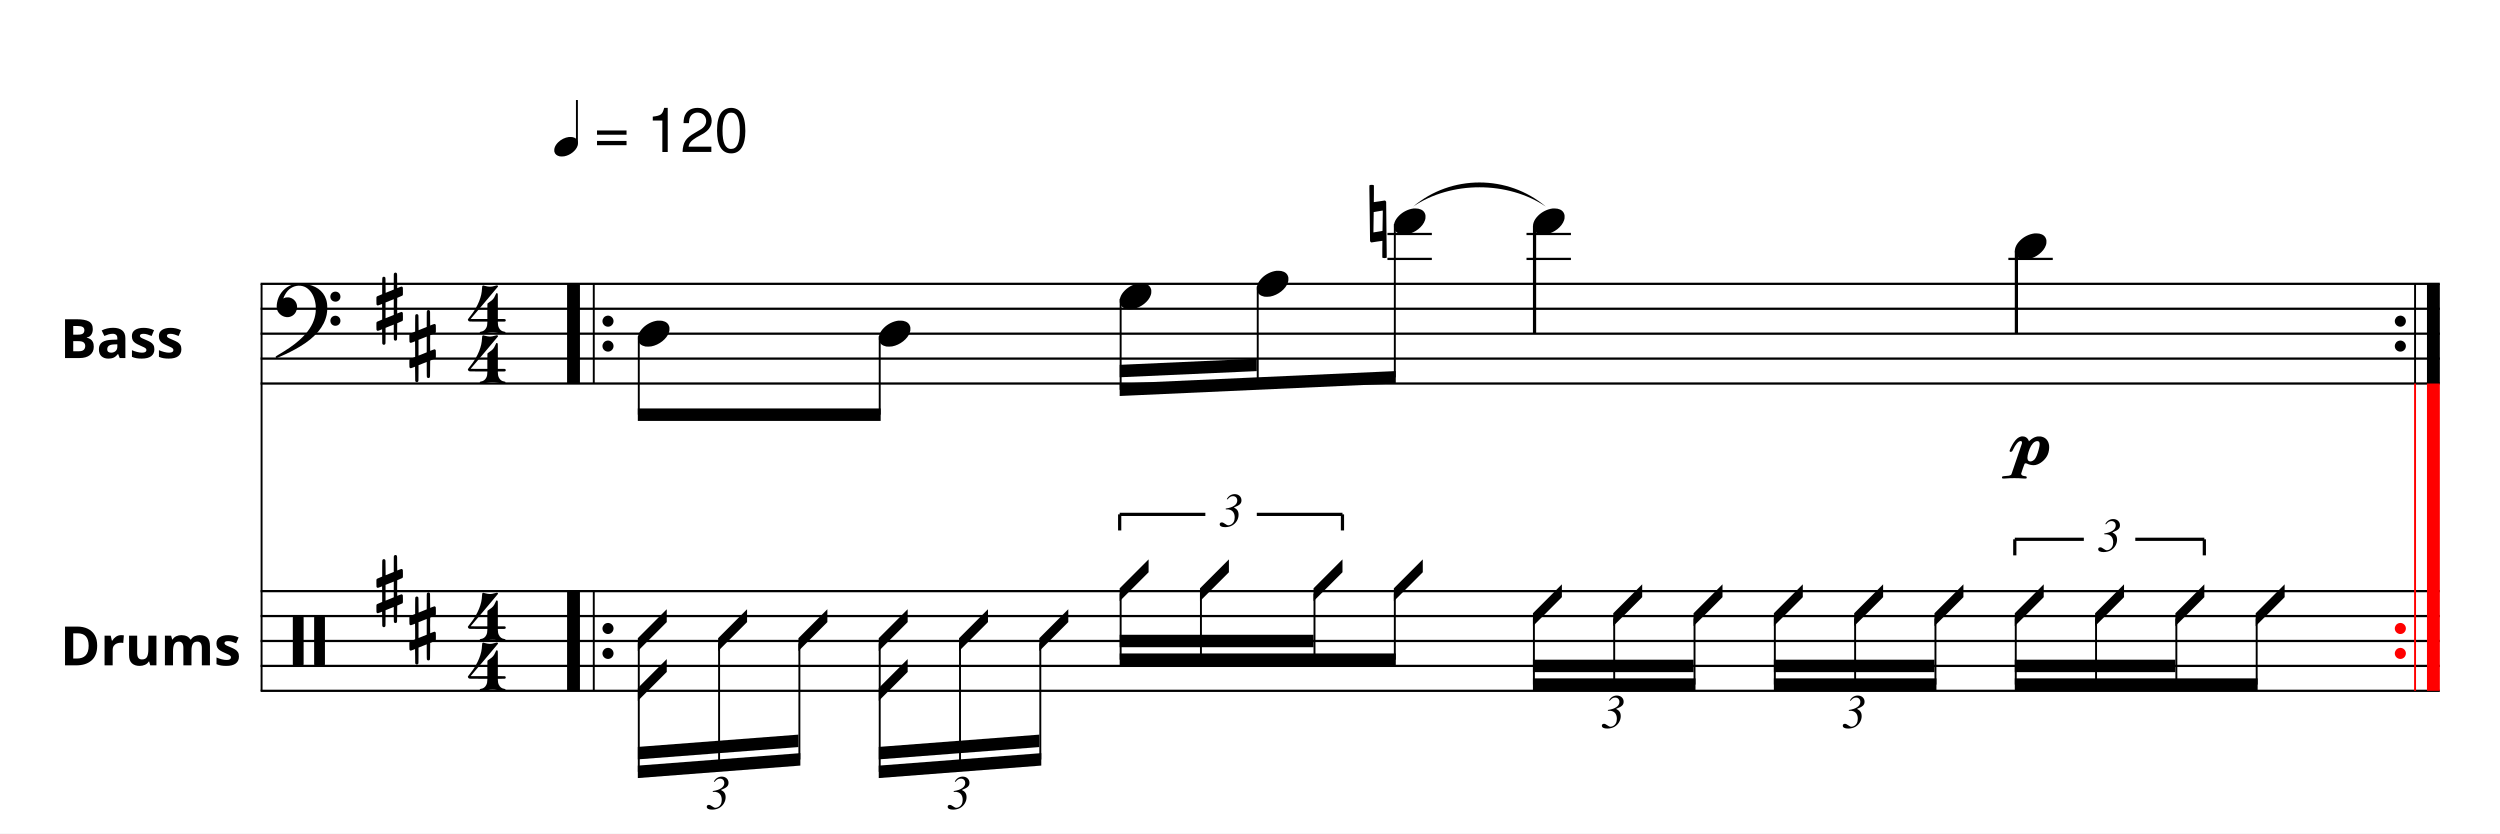
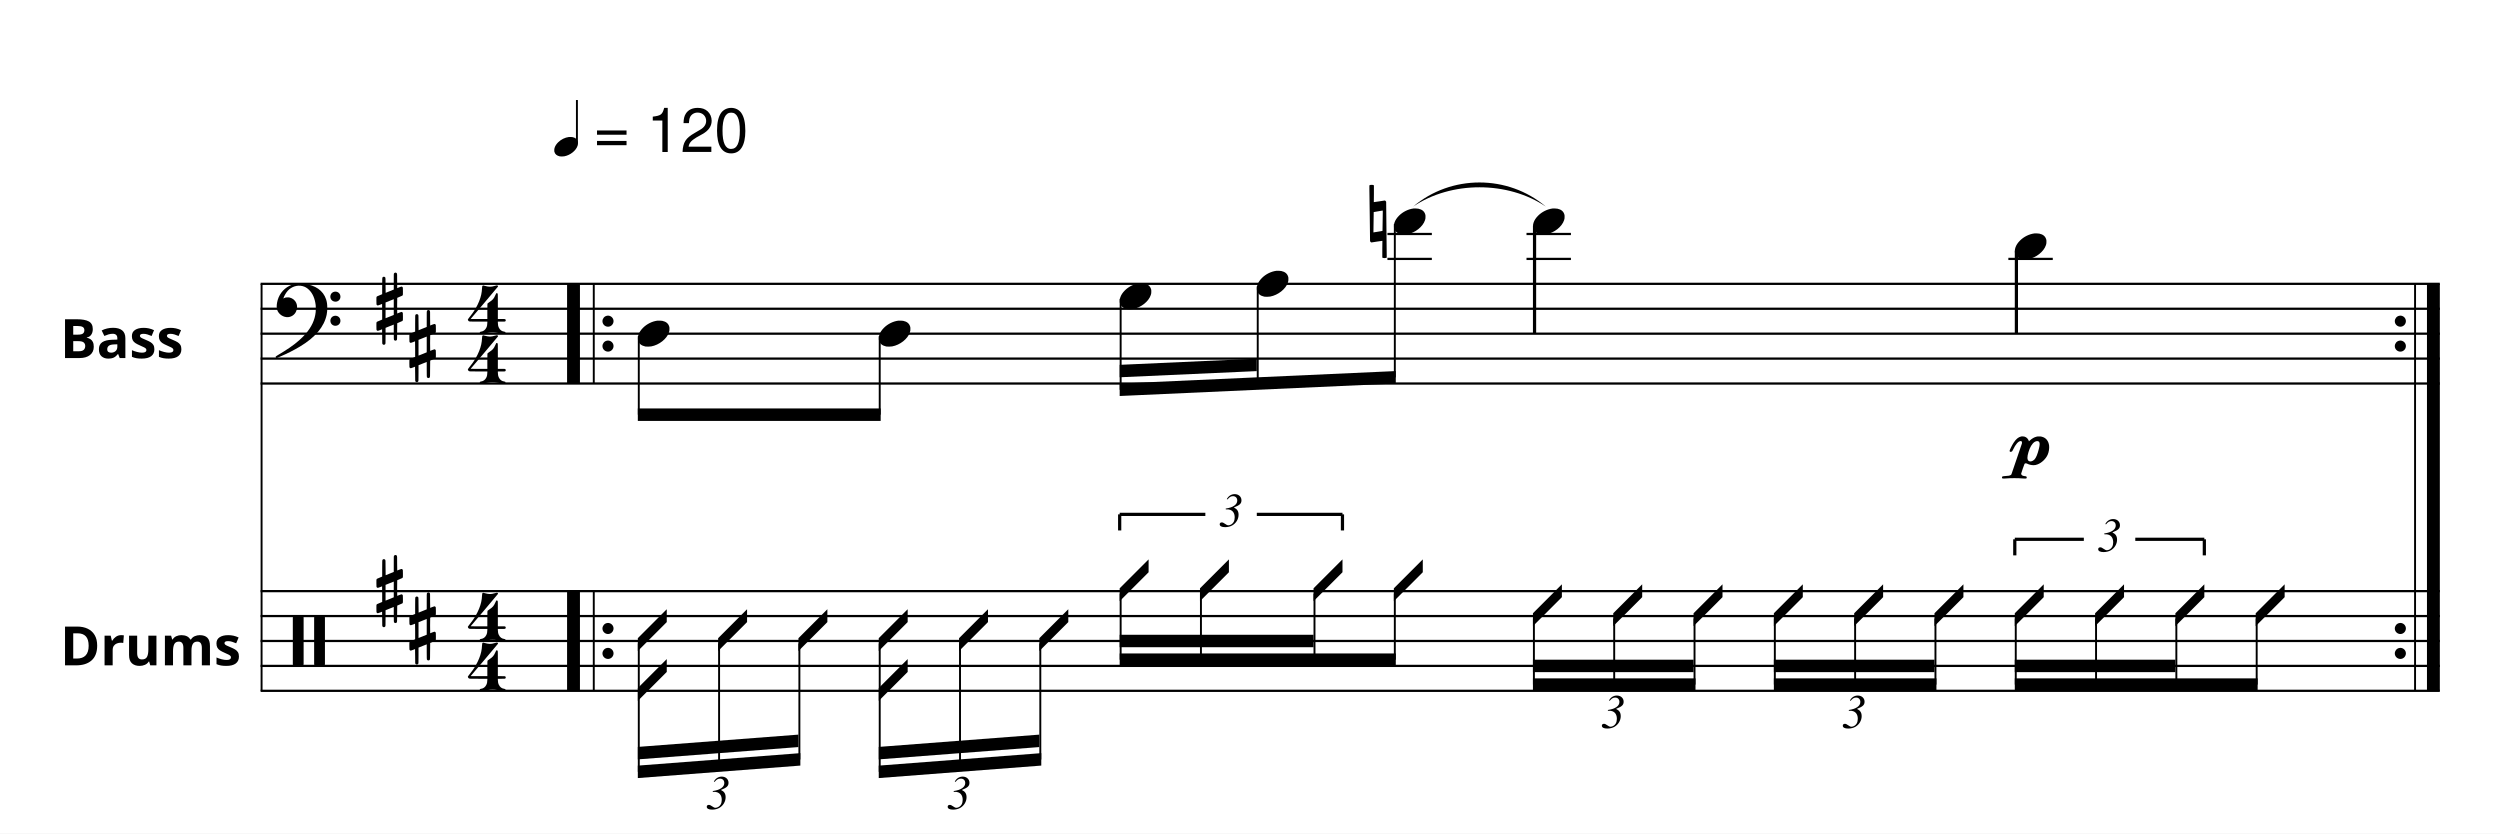
<svg xmlns="http://www.w3.org/2000/svg" version="1.1" width="1680pt" height="560pt" viewBox="0 0 1680 560">
  <defs>
    <clipPath id="clip_0">
      <path transform="matrix(1,0,0,-1,0,560)" d="M8 8H1672V552H8Z" />
    </clipPath>
  </defs>
  <path transform="matrix(1,0,0,-1,0,560)" d="M0 560H1680V0H0Z" fill="#ffffff" />
  <path transform="matrix(1,0,0,-1,0,560)" d="M0 560H1680V0H0Z" fill="#ffffff" />
  <g clip-path="url(#clip_0)">
    <path transform="matrix(1,0,0,-1,0,560)" d="M175.132 368.509H1639.561V370.022H175.132Z" />
    <path transform="matrix(1,0,0,-1,0,560)" d="M175.132 351.761H1639.561V353.274H175.132Z" />
    <path transform="matrix(1,0,0,-1,0,560)" d="M175.132 335.013H1639.561V336.526H175.132Z" />
    <path transform="matrix(1,0,0,-1,0,560)" d="M175.132 318.265H1639.561V319.778H175.132Z" />
    <path transform="matrix(1,0,0,-1,0,560)" d="M175.132 301.518H1639.561V303.03H175.132Z" />
    <text xml:space="preserve" transform="matrix(.5 0 0 .5 8 8)" font-size="73" font-family="TimesNewRomanPS" font-weight="bold">
      <tspan y="465.222" x="64.83 113.521 150.021 178.433">Bass</tspan>
    </text>
    <path transform="matrix(1,0,0,-1,0,560)" d="M199.56 369.373C200.338 369.438 203.125 369.373 204.163 369.308 211.942 368.401 217.194 364.77 219.139 358.806 219.722 356.991 219.917 355.564 219.917 353.231 219.917 351.286 219.852 350.313 219.528 348.563 217.842 340.394 211.878 333.263 201.44 327.039 197.68 324.77 193.077 322.436 188.085 320.297 187.242 319.908 186.464 319.584 186.334 319.519 186.205 319.454 186.01 319.389 185.946 319.389 185.621 319.389 185.232 319.778 185.232 320.102 185.232 320.426 185.362 320.556 186.334 321.139 192.817 324.964 197.421 328.076 201.116 331.383 202.218 332.355 204.552 334.624 205.33 335.597 209.414 340.329 211.553 344.932 212.137 350.248 212.267 351.156 212.267 354.073 212.137 354.981 211.618 359.325 210.127 362.825 207.728 365.159 206.367 366.521 204.941 367.363 203.255 367.752 199.754 368.595 195.994 367.428 193.401 364.641 192.234 363.344 191.132 361.464 190.548 359.843L190.354 359.389 190.873 359.649C191.715 360.103 192.234 360.167 193.271 360.167 193.92 360.167 194.244 360.167 194.698 360.038 198.847 359 200.857 354.527 198.912 350.572 197.939 348.433 195.864 347.072 193.595 346.877 190.419 346.683 187.307 348.757 186.27 351.739 185.881 352.971 185.816 354.592 186.205 356.666 187.048 361.529 190.16 365.743 194.438 367.882 195.929 368.66 197.874 369.179 199.56 369.373ZM224.584 363.928C226.4 364.381 228.28 363.279 228.669 361.464 229.317 358.936 227.113 356.731 224.584 357.38 222.445 357.833 221.343 360.232 222.38 362.242 222.769 363.085 223.677 363.733 224.584 363.928ZM224.584 347.72C226.4 348.174 228.28 347.072 228.669 345.256 229.123 343.376 228.02 341.561 226.205 341.172 224.325 340.718 222.51 341.82 222.121 343.636 221.667 345.451 222.769 347.331 224.584 347.72Z" />
    <path transform="matrix(1,0,0,-1,0,560)" d="M265.319 376.699C265.773 376.958 266.486 376.764 266.746 376.18 266.875 375.921 266.875 375.727 266.875 371.188 266.875 368.53 266.875 366.391 266.94 366.391 266.94 366.391 267.524 366.65 268.237 366.91 269.728 367.493 269.922 367.558 270.311 367.234 270.765 366.91 270.765 366.845 270.765 364.252 270.765 362.047 270.765 361.853 270.635 361.658 270.571 361.529 270.441 361.399 270.376 361.334 270.246 361.269 269.469 360.88 268.561 360.556L266.94 359.843 266.875 354.592C266.875 351.739 266.875 349.341 266.94 349.341 266.94 349.341 267.524 349.6 268.237 349.859 269.728 350.443 269.922 350.508 270.311 350.183 270.765 349.859 270.765 349.795 270.765 347.201 270.765 344.997 270.765 344.803 270.635 344.608 270.571 344.478 270.441 344.349 270.376 344.284 270.246 344.219 269.469 343.83 268.561 343.506L266.94 342.793 266.875 337.347C266.875 332.42 266.81 331.837 266.746 331.642 266.292 330.864 265.19 330.864 264.736 331.642 264.671 331.837 264.606 332.355 264.606 336.893V341.885L261.818 340.783 259.096 339.681V334.43C259.096 328.854 259.096 328.984 258.772 328.66 258.642 328.465 258.188 328.271 257.993 328.271 257.734 328.271 257.28 328.465 257.151 328.66 256.827 328.984 256.827 328.854 256.827 333.911 256.827 336.569 256.827 338.709 256.762 338.709 256.762 338.709 256.178 338.449 255.465 338.19 253.974 337.606 253.78 337.542 253.391 337.866 252.937 338.19 252.937 338.255 252.937 340.848 252.937 343.052 252.937 343.247 253.066 343.441 253.131 343.571 253.261 343.7 253.326 343.765 253.455 343.83 254.233 344.219 255.141 344.543L256.827 345.256V350.508C256.827 353.36 256.827 355.759 256.762 355.759 256.762 355.759 256.178 355.5 255.465 355.24 253.974 354.657 253.78 354.592 253.391 354.916 252.937 355.24 252.937 355.305 252.937 357.898 252.937 360.103 252.937 360.297 253.066 360.491 253.131 360.621 253.261 360.751 253.326 360.816 253.455 360.88 254.233 361.269 255.141 361.594L256.827 362.307V367.752C256.827 372.68 256.891 373.263 256.956 373.457 257.41 374.236 258.512 374.236 258.966 373.457 259.031 373.263 259.096 372.744 259.096 368.206L259.16 363.214 261.883 364.317 264.606 365.419V370.67C264.606 375.597 264.606 375.921 264.736 376.18 264.865 376.44 264.995 376.569 265.319 376.699ZM264.606 353.684V358.935L261.818 357.833 259.096 356.731V351.415 346.164L259.29 346.229C259.42 346.294 260.651 346.812 262.078 347.331L264.606 348.368V353.684Z" />
    <path transform="matrix(1,0,0,-1,0,560)" d="M287.47 351.577C287.923 351.837 288.637 351.642 288.896 351.059 289.026 350.799 289.026 350.605 289.026 346.067 289.026 343.409 289.026 341.269 289.09 341.269 289.09 341.269 289.674 341.529 290.387 341.788 291.878 342.371 292.073 342.436 292.462 342.112 292.915 341.788 292.915 341.723 292.915 339.13 292.915 336.926 292.915 336.731 292.786 336.537 292.721 336.407 292.591 336.277 292.526 336.213 292.397 336.148 291.619 335.759 290.711 335.435L289.091 334.721 289.026 329.47C289.026 326.618 289.026 324.219 289.091 324.219 289.091 324.219 289.674 324.478 290.387 324.738 291.878 325.321 292.073 325.386 292.462 325.062 292.916 324.738 292.916 324.673 292.916 322.08 292.916 319.875 292.916 319.681 292.786 319.486 292.721 319.357 292.591 319.227 292.526 319.162 292.397 319.097 291.619 318.708 290.711 318.384L289.091 317.671 289.026 312.225C289.026 307.298 288.961 306.715 288.896 306.52 288.442 305.742 287.34 305.742 286.886 306.52 286.822 306.715 286.757 307.233 286.757 311.772V316.764L283.969 315.661 281.246 314.559V309.308C281.246 303.733 281.246 303.862 280.922 303.538 280.792 303.344 280.339 303.149 280.144 303.149 279.885 303.149 279.431 303.344 279.301 303.538 278.977 303.862 278.977 303.733 278.977 308.789 278.977 311.447 278.977 313.587 278.912 313.587 278.912 313.587 278.329 313.327 277.616 313.068 276.125 312.485 275.93 312.42 275.541 312.744 275.087 313.068 275.087 313.133 275.087 315.726 275.087 317.93 275.087 318.125 275.217 318.319 275.282 318.449 275.411 318.579 275.476 318.644 275.606 318.708 276.384 319.097 277.291 319.421L278.977 320.135V325.386C278.977 328.238 278.977 330.637 278.912 330.637 278.912 330.637 278.329 330.378 277.616 330.118 276.125 329.535 275.93 329.47 275.541 329.794 275.087 330.118 275.087 330.183 275.087 332.776 275.087 334.981 275.087 335.175 275.217 335.37 275.282 335.499 275.411 335.629 275.476 335.694 275.606 335.759 276.384 336.148 277.291 336.472L278.977 337.185V342.631C278.977 347.558 279.042 348.141 279.107 348.336 279.56 349.114 280.663 349.114 281.116 348.336 281.181 348.141 281.246 347.623 281.246 343.084L281.311 338.093 284.034 339.195 286.757 340.297V345.548C286.757 350.475 286.757 350.799 286.886 351.059 287.016 351.318 287.146 351.448 287.47 351.577ZM286.757 328.563V333.814L283.969 332.712 281.246 331.61V326.293 321.042L281.44 321.107C281.57 321.172 282.802 321.69 284.228 322.209L286.757 323.247V328.563Z" />
    <path transform="matrix(1,0,0,-1,0,560)" d="M333.197 368.055C333.78 368.25 334.104 368.314 334.363 368.12 334.558 367.99 334.688 367.666 334.688 367.471 334.623 367.342 330.538 362.48 325.547 356.58 320.555 350.68 316.406 345.818 316.341 345.753 316.276 345.624 316.6 345.624 321.851 345.624H327.491V350.745C327.491 355.478 327.556 355.867 327.621 356.061 327.686 356.191 328.075 356.45 328.853 356.969 331.187 358.525 331.835 359.303 332.872 361.637 333.132 362.285 333.391 362.804 333.456 362.869 333.715 363.128 334.299 362.998 334.428 362.609 334.558 362.415 334.558 361.377 334.558 354.052V345.624H336.892C339.161 345.624 339.291 345.624 339.485 345.494 340.004 345.17 340.004 344.327 339.485 344.003 339.291 343.873 339.161 343.873 336.892 343.873H334.558V343.16C334.558 341.928 334.752 340.762 335.206 339.854 335.984 338.233 337.216 337.325 338.837 337.131 339.485 337.066 339.68 336.937 339.68 336.483 339.68 336.159 339.615 336.094 339.485 335.964 339.356 335.834 339.291 335.834 338.448 335.834 337.54 335.834 336.957 335.899 333.91 336.353 331.965 336.677 330.085 336.677 328.14 336.353 325.093 335.899 324.509 335.834 323.602 335.834 322.759 335.834 322.694 335.834 322.564 335.964 322.435 336.094 322.435 336.159 322.435 336.483 322.435 336.937 322.564 337.066 323.213 337.131 324.834 337.325 326.065 338.233 326.843 339.854 327.297 340.762 327.491 341.928 327.491 343.16V343.873H321.657C315.368 343.873 315.498 343.873 314.979 344.197 314.59 344.457 314.331 345.04 314.396 345.364 314.461 345.494 314.785 345.883 315.109 346.337 316.73 348.282 318.545 350.81 319.712 352.885 320.425 354.052 321.527 356.385 321.981 357.553 323.213 360.599 323.796 363.258 323.926 366.305 323.991 367.666 324.055 367.861 324.445 368.055L324.704 368.185 325.676 367.925C327.103 367.536 327.88 367.407 328.853 367.342 330.15 367.277 331.511 367.536 333.197 368.055Z" />
    <path transform="matrix(1,0,0,-1,0,560)" d="M333.197 334.559C333.78 334.754 334.104 334.819 334.363 334.624 334.558 334.495 334.688 334.17 334.688 333.976 334.623 333.846 330.538 328.984 325.547 323.084 320.555 317.185 316.406 312.323 316.341 312.258 316.276 312.128 316.6 312.128 321.851 312.128H327.491V317.25C327.491 321.982 327.556 322.371 327.621 322.566 327.686 322.695 328.075 322.955 328.853 323.473 331.187 325.029 331.835 325.807 332.872 328.141 333.132 328.789 333.391 329.308 333.456 329.373 333.715 329.632 334.299 329.503 334.428 329.114 334.558 328.919 334.558 327.882 334.558 320.556V312.128H336.892C339.161 312.128 339.291 312.128 339.485 311.998 340.004 311.674 340.004 310.832 339.485 310.507 339.291 310.378 339.161 310.378 336.892 310.378H334.558V309.664C334.558 308.433 334.752 307.266 335.206 306.358 335.984 304.738 337.216 303.83 338.837 303.635 339.485 303.57 339.68 303.441 339.68 302.987 339.68 302.663 339.615 302.598 339.485 302.468 339.356 302.339 339.291 302.339 338.448 302.339 337.54 302.339 336.957 302.404 333.91 302.857 331.965 303.182 330.085 303.182 328.14 302.857 325.093 302.404 324.509 302.339 323.602 302.339 322.759 302.339 322.694 302.339 322.564 302.468 322.435 302.598 322.435 302.663 322.435 302.987 322.435 303.441 322.564 303.57 323.213 303.635 324.834 303.83 326.065 304.738 326.843 306.358 327.297 307.266 327.491 308.433 327.491 309.664V310.378H321.657C315.368 310.378 315.498 310.378 314.979 310.702 314.59 310.961 314.331 311.545 314.396 311.869 314.461 311.998 314.785 312.387 315.109 312.841 316.73 314.786 318.545 317.315 319.712 319.389 320.425 320.556 321.527 322.89 321.981 324.057 323.213 327.104 323.796 329.762 323.926 332.809 323.991 334.17 324.055 334.365 324.445 334.559L324.704 334.689 325.676 334.43C327.103 334.041 327.88 333.911 328.853 333.846 330.15 333.781 331.511 334.041 333.197 334.559Z" />
    <path transform="matrix(1,0,0,-1,0,560)" d="M382.3 467.942C382.884 467.991 384.245 467.942 384.78 467.845 386.676 467.456 387.843 466.483 388.281 464.879 388.378 464.587 388.378 464.393 388.378 463.809 388.378 463.08 388.378 462.788 388.135 462.059 387.065 458.752 383.175 455.689 379.188 454.96 378.313 454.814 376.854 454.814 376.222 454.911 374.229 455.349 373.013 456.321 372.575 457.926 372.478 458.218 372.478 458.412 372.478 458.996 372.478 459.725 372.478 460.017 372.721 460.746 373.11 462.01 373.937 463.226 375.055 464.344 377 466.289 379.675 467.602 382.3 467.942Z" />
    <path transform="matrix(1,0,0,-1,0,560)" d="M387.041 463.464H388.337V492.788H387.041Z" />
    <text xml:space="preserve" transform="matrix(.5 0 0 .5 8 8)" font-size="82" font-family="Helvetica">
      <tspan y="188.267" x="782.285 830.173 852.952 898.561 944.169">= 120</tspan>
    </text>
    <path transform="matrix(1,0,0,-1,0,560)" d="M381.076 302.274H389.72V369.265H381.076Z" />
    <path transform="matrix(1,0,0,-1,0,560)" d="M398.365 302.274H399.661V369.265H398.365Z" />
    <path transform="matrix(1,0,0,-1,0,560)" d="M407.697 347.774C407.892 347.839 408.281 347.904 408.54 347.904 410.615 347.904 412.3 346.218 412.3 344.208 412.3 342.134 410.615 340.448 408.605 340.448 406.53 340.448 404.845 342.134 404.845 344.144 404.845 345.829 406.012 347.385 407.697 347.774Z" />
    <path transform="matrix(1,0,0,-1,0,560)" d="M407.697 331.026C407.892 331.091 408.281 331.156 408.54 331.156 410.615 331.156 412.3 329.47 412.3 327.461 412.3 325.386 410.615 323.7 408.605 323.7 406.53 323.7 404.845 325.386 404.845 327.396 404.845 329.081 406.012 330.637 407.697 331.026Z" />
    <path transform="matrix(1,0,0,-1,0,560)" d="M441.776 344.522C442.554 344.586 444.37 344.522 445.083 344.392 447.611 343.873 449.167 342.577 449.75 340.437 449.88 340.048 449.88 339.789 449.88 339.011 449.88 338.039 449.88 337.65 449.556 336.677 448.13 332.269 442.943 328.184 437.627 327.212 436.46 327.017 434.515 327.017 433.673 327.147 431.015 327.731 429.394 329.027 428.81 331.167 428.681 331.556 428.681 331.815 428.681 332.593 428.681 333.565 428.681 333.954 429.005 334.927 429.524 336.612 430.626 338.233 432.117 339.724 434.71 342.317 438.276 344.068 441.776 344.522Z" />
    <path transform="matrix(1,0,0,-1,0,560)" d="M428.619 281.334H429.915V334.084H428.619Z" />
    <path transform="matrix(1,0,0,-1,0,560)" d="M603.675 344.522C604.453 344.586 606.269 344.522 606.982 344.392 609.51 343.873 611.066 342.577 611.649 340.437 611.779 340.048 611.779 339.789 611.779 339.011 611.779 338.039 611.779 337.65 611.455 336.677 610.029 332.269 604.842 328.184 599.526 327.212 598.359 327.017 596.414 327.017 595.572 327.147 592.913 327.731 591.293 329.027 590.709 331.167 590.58 331.556 590.58 331.815 590.58 332.593 590.58 333.565 590.58 333.954 590.904 334.927 591.422 336.612 592.524 338.233 594.016 339.724 596.609 342.317 600.174 344.068 603.675 344.522Z" />
    <path transform="matrix(1,0,0,-1,0,560)" d="M590.521 281.334H591.818V334.084H590.521Z" />
    <path transform="matrix(1,0,0,-1,0,560)" d="M765.574 369.643C766.352 369.708 768.167 369.643 768.88 369.514 771.409 368.995 772.965 367.698 773.548 365.559 773.678 365.17 773.678 364.911 773.678 364.133 773.678 363.16 773.678 362.771 773.354 361.799 771.927 357.39 766.741 353.306 761.425 352.334 760.258 352.139 758.313 352.139 757.47 352.269 754.812 352.852 753.192 354.149 752.608 356.288 752.478 356.677 752.478 356.937 752.478 357.715 752.478 358.687 752.478 359.076 752.803 360.048 753.321 361.734 754.423 363.355 755.914 364.846 758.508 367.439 762.073 369.19 765.574 369.643Z" />
    <path transform="matrix(1,0,0,-1,0,560)" d="M752.424 298.082H753.721V359.217H752.424Z" />
    <path transform="matrix(1,0,0,-1,0,560)" d="M857.7 378.017C858.478 378.082 860.293 378.017 861.007 377.888 863.535 377.369 865.091 376.072 865.674 373.933 865.804 373.544 865.804 373.285 865.804 372.507 865.804 371.534 865.804 371.145 865.48 370.173 864.054 365.764 858.867 361.68 853.551 360.708 852.384 360.513 850.439 360.513 849.596 360.643 846.938 361.226 845.318 362.523 844.734 364.662 844.605 365.051 844.605 365.31 844.605 366.089 844.605 367.061 844.605 367.45 844.929 368.422 845.447 370.108 846.549 371.729 848.041 373.22 850.634 375.813 854.199 377.563 857.7 378.017Z" />
    <path transform="matrix(1,0,0,-1,0,560)" d="M844.548 302.252H845.844V367.58H844.548Z" />
    <path transform="matrix(1,0,0,-1,0,560)" d="M921.128 435.77C921.647 435.9 922.814 435.77 923.268 435.446 923.332 435.381 923.332 434.409 923.268 429.806 923.203 426.694 923.203 424.166 923.203 424.166 923.203 424.101 924.823 424.36 926.833 424.684 928.908 425.073 930.529 425.268 930.593 425.268 930.918 425.203 931.177 424.943 931.371 424.619L931.501 424.36 931.696 405.624C931.89 390.584 931.955 386.888 931.89 386.888 931.825 386.823 931.631 386.759 931.436 386.694 930.918 386.499 929.88 386.499 929.362 386.694 929.167 386.759 928.973 386.823 928.908 386.888 928.843 386.953 928.843 387.925 928.908 392.528 928.973 395.64 928.973 398.169 928.973 398.169 928.973 398.233 927.352 397.974 925.342 397.65 923.268 397.261 921.647 397.067 921.582 397.067 921.258 397.131 920.999 397.391 920.804 397.715L920.674 398.039 920.48 414.311C920.35 423.258 920.285 431.686 920.221 433.047V435.446L920.545 435.576C920.739 435.64 920.999 435.705 921.128 435.77ZM929.232 417.618C929.232 418.331 929.232 418.525 929.167 418.525 928.908 418.525 923.138 417.553 923.138 417.488 923.073 417.488 922.943 403.874 922.943 403.809 923.008 403.809 928.973 404.781 929.038 404.846 929.038 404.846 929.232 414.635 929.232 417.618Z" />
    <path transform="matrix(1,0,0,-1,0,560)" d="M949.826 419.887C950.604 419.952 952.42 419.887 953.133 419.757 955.661 419.238 957.217 417.942 957.801 415.803 957.93 415.413 957.93 415.154 957.93 414.376 957.93 413.404 957.93 413.015 957.606 412.042 956.18 407.634 950.993 403.55 945.677 402.577 944.51 402.383 942.566 402.383 941.723 402.512 939.065 403.096 937.444 404.392 936.86 406.532 936.731 406.921 936.731 407.18 936.731 407.958 936.731 408.93 936.731 409.32 937.055 410.292 937.573 411.978 938.676 413.598 940.167 415.089 942.76 417.683 946.326 419.433 949.827 419.887Z" />
    <path transform="matrix(1,0,0,-1,0,560)" d="M932.35 402.004H962.193V403.517H932.35Z" />
    <path transform="matrix(1,0,0,-1,0,560)" d="M932.35 385.257H962.193V386.769H932.35Z" />
    <path transform="matrix(1,0,0,-1,0,560)" d="M936.672 306.401H937.968V409.46H936.672Z" />
    <path transform="matrix(1,0,0,-1,0,560)" d="M1043.299 419.887C1044.077 419.952 1045.892 419.887 1046.605 419.757 1049.133 419.238 1050.689 417.942 1051.273 415.803 1051.403 415.413 1051.403 415.154 1051.403 414.376 1051.403 413.404 1051.403 413.015 1051.078 412.042 1049.652 407.634 1044.466 403.55 1039.15 402.577 1037.983 402.383 1036.038 402.383 1035.195 402.512 1032.537 403.096 1030.916 404.392 1030.333 406.532 1030.203 406.921 1030.203 407.18 1030.203 407.958 1030.203 408.93 1030.203 409.32 1030.527 410.292 1031.046 411.978 1032.148 413.598 1033.639 415.089 1036.232 417.683 1039.798 419.433 1043.299 419.887Z" />
    <path transform="matrix(1,0,0,-1,0,560)" d="M1030.135 335.769H1032.296V408.336H1030.135Z" />
    <path transform="matrix(1,0,0,-1,0,560)" d="M1025.813 402.004H1055.657V403.517H1025.813Z" />
    <path transform="matrix(1,0,0,-1,0,560)" d="M1025.813 385.257H1055.657V386.769H1025.813Z" />
    <path transform="matrix(1,0,0,-1,0,560)" d="M1367.096 403.139C1367.874 403.204 1369.69 403.139 1370.403 403.009 1372.931 402.491 1374.487 401.194 1375.07 399.055 1375.2 398.666 1375.2 398.406 1375.2 397.628 1375.2 396.656 1375.2 396.267 1374.876 395.295 1373.45 390.886 1368.263 386.802 1362.947 385.829 1361.78 385.635 1359.835 385.635 1358.992 385.764 1356.334 386.348 1354.714 387.644 1354.13 389.784 1354.001 390.173 1354.001 390.432 1354.001 391.21 1354.001 392.183 1354.001 392.572 1354.325 393.544 1354.843 395.23 1355.945 396.85 1357.437 398.341 1360.03 400.935 1363.595 402.685 1367.096 403.139Z" />
    <path transform="matrix(1,0,0,-1,0,560)" d="M1353.941 335.769H1356.102V391.588H1353.941Z" />
    <path transform="matrix(1,0,0,-1,0,560)" d="M1349.619 385.257H1379.463V386.769H1349.619Z" />
    <path transform="matrix(1,0,0,-1,0,560)" d="M1612.159 347.774C1612.354 347.839 1612.743 347.904 1613.002 347.904 1615.077 347.904 1616.762 346.218 1616.762 344.208 1616.762 342.134 1615.077 340.448 1613.067 340.448 1610.992 340.448 1609.307 342.134 1609.307 344.144 1609.307 345.829 1610.474 347.385 1612.159 347.774Z" />
    <path transform="matrix(1,0,0,-1,0,560)" d="M1612.159 331.026C1612.354 331.091 1612.743 331.156 1613.002 331.156 1615.077 331.156 1616.762 329.47 1616.762 327.461 1616.762 325.386 1615.077 323.7 1613.067 323.7 1610.992 323.7 1609.307 325.386 1609.307 327.396 1609.307 329.081 1610.474 330.637 1612.159 331.026Z" />
    <path transform="matrix(1,0,0,-1,0,560)" d="M1622.273 302.274H1623.57V369.265H1622.273Z" />
    <path transform="matrix(1,0,0,-1,0,560)" d="M1630.917 302.274H1639.561V369.265H1630.917Z" />
    <path transform="matrix(1,0,0,-1,0,560)" d="M428.619 277.141H591.818V285.526H428.619Z" />
    <path transform="matrix(1,0,0,-1,0,560)" d="M752.424 293.889 937.968 302.274V310.637L752.424 302.274ZM752.424 306.466 844.548 310.615V318.978L752.424 314.829Z" />
    <path transform="matrix(1,0,0,-1,0,560)" d="M949.638 421.173C975.116 442.783 1013.301 442.783 1038.779 421.173 1013.301 438.461 975.116 438.461 949.638 421.173Z" />
    <path transform="matrix(1,0,0,-1,0,560)" d="M1358.085 266.644C1358.669 266.839 1359.835 266.774 1360.484 266.579 1361.651 266.19 1362.493 265.477 1363.012 264.44 1363.207 264.116 1363.336 263.727 1363.401 263.662V263.403L1364.049 263.986C1365.475 265.283 1366.967 266.19 1368.652 266.579 1369.106 266.709 1369.365 266.709 1370.338 266.709 1371.31 266.709 1371.44 266.709 1372.153 266.515 1374.941 265.801 1376.626 263.662 1377.015 260.485 1377.21 258.735 1376.821 256.142 1376.043 254.456 1374.876 251.733 1372.024 248.946 1369.171 247.908 1368.199 247.519 1367.421 247.39 1366.383 247.39 1364.892 247.455 1363.466 247.779 1362.364 248.362 1361.716 248.686 1361.262 248.751 1360.873 248.557 1360.678 248.492 1360.484 248.362 1360.484 248.297 1360.289 248.038 1358.215 241.944 1358.215 241.685 1358.215 241.166 1358.604 240.647 1359.317 240.323 1359.706 240.194 1360.484 239.999 1360.938 239.999 1361.392 239.999 1361.716 239.869 1361.845 239.61 1362.105 239.221 1361.975 238.702 1361.586 238.443 1361.391 238.378 1361.262 238.378 1359.9 238.443 1355.622 238.767 1351.667 238.767 1347.388 238.443 1346.027 238.378 1345.897 238.378 1345.702 238.443 1345.184 238.767 1345.184 239.675 1345.767 239.869 1345.897 239.934 1346.805 240.064 1347.907 240.129 1349.787 240.258 1350.305 240.323 1350.824 240.583 1351.213 240.712 1351.537 240.972 1351.667 241.231 1351.797 241.49 1358.669 261.588 1358.733 261.977 1358.863 262.69 1358.798 263.208 1358.409 263.468 1358.215 263.597 1358.15 263.597 1357.761 263.597 1356.27 263.468 1354.455 261.393 1352.834 257.957 1352.639 257.503 1352.38 256.985 1352.25 256.855 1352.056 256.596 1351.537 256.336 1351.213 256.336 1350.824 256.336 1350.435 256.661 1350.435 256.985 1350.435 257.503 1352.121 260.939 1353.158 262.495 1354.714 264.894 1356.335 266.255 1358.085 266.644ZM1369.69 263.468C1369.106 263.727 1368.069 263.532 1367.226 263.014 1365.605 261.976 1364.049 259.383 1363.142 256.207 1362.169 253.03 1362.234 251.15 1363.142 250.372 1364.114 249.529 1365.865 249.918 1367.096 251.15 1368.199 252.252 1369.236 254.78 1370.079 258.216 1370.727 260.745 1370.792 261.976 1370.403 262.819 1370.208 263.144 1370.079 263.273 1369.69 263.468Z" />
    <path transform="matrix(1,0,0,-1,0,560)" d="M175.132 162.003H1639.561V163.516H175.132Z" />
    <path transform="matrix(1,0,0,-1,0,560)" d="M175.132 145.255H1639.561V146.768H175.132Z" />
    <path transform="matrix(1,0,0,-1,0,560)" d="M175.132 128.507H1639.561V130.02H175.132Z" />
    <path transform="matrix(1,0,0,-1,0,560)" d="M175.132 111.759H1639.561V113.272H175.132Z" />
    <path transform="matrix(1,0,0,-1,0,560)" d="M175.132 95.012H1639.561V96.524H175.132Z" />
    <text xml:space="preserve" transform="matrix(.5 0 0 .5 8 8)" font-size="73" font-family="TimesNewRomanPS" font-weight="bold">
      <tspan y="878.234" x="64.83 117.551 149.948 190.551 251.36">Drums</tspan>
    </text>
    <path transform="matrix(1,0,0,-1,0,560)" d="M196.902 145.336 197.096 145.466H200.403 203.709L203.904 145.336 204.033 145.142V129.258 113.44L203.904 113.245 203.709 113.115H200.403 197.096L196.902 113.245 196.772 113.44V129.258 145.142ZM211.229 145.336 211.424 145.466H214.73 218.036L218.231 145.336 218.361 145.142V129.258 113.44L218.231 113.245 218.036 113.115H214.73 211.424L211.229 113.245 211.1 113.44V129.258 145.142Z" />
    <path transform="matrix(1,0,0,-1,0,560)" d="M265.319 186.935C265.773 187.195 266.486 187 266.746 186.417 266.875 186.158 266.875 185.963 266.875 181.425 266.875 178.767 266.875 176.627 266.94 176.627 266.94 176.627 267.524 176.887 268.237 177.146 269.728 177.73 269.922 177.794 270.311 177.47 270.765 177.146 270.765 177.081 270.765 174.488 270.765 172.284 270.765 172.089 270.635 171.895 270.571 171.765 270.441 171.636 270.376 171.571 270.246 171.506 269.469 171.117 268.561 170.793L266.94 170.08 266.875 164.828C266.875 161.976 266.875 159.577 266.94 159.577 266.94 159.577 267.524 159.837 268.237 160.096 269.728 160.679 269.922 160.744 270.311 160.42 270.765 160.096 270.765 160.031 270.765 157.438 270.765 155.233 270.765 155.039 270.635 154.845 270.571 154.715 270.441 154.585 270.376 154.52 270.246 154.456 269.469 154.067 268.561 153.743L266.94 153.029 266.875 147.584C266.875 142.656 266.81 142.073 266.746 141.879 266.292 141.101 265.19 141.101 264.736 141.879 264.671 142.073 264.606 142.592 264.606 147.13V152.122L261.818 151.02 259.096 149.917V144.666C259.096 139.091 259.096 139.22 258.772 138.896 258.642 138.702 258.188 138.507 257.993 138.507 257.734 138.507 257.28 138.702 257.151 138.896 256.827 139.22 256.827 139.091 256.827 144.148 256.827 146.806 256.827 148.945 256.762 148.945 256.762 148.945 256.178 148.686 255.465 148.426 253.974 147.843 253.78 147.778 253.391 148.102 252.937 148.426 252.937 148.491 252.937 151.084 252.937 153.289 252.937 153.483 253.066 153.678 253.131 153.807 253.261 153.937 253.326 154.002 253.455 154.067 254.233 154.456 255.141 154.78L256.827 155.493V160.744C256.827 163.597 256.827 165.995 256.762 165.995 256.762 165.995 256.178 165.736 255.465 165.477 253.974 164.893 253.78 164.828 253.391 165.153 252.937 165.477 252.937 165.542 252.937 168.135 252.937 170.339 252.937 170.534 253.066 170.728 253.131 170.858 253.261 170.987 253.326 171.052 253.455 171.117 254.233 171.506 255.141 171.83L256.827 172.543V177.989C256.827 182.916 256.891 183.5 256.956 183.694 257.41 184.472 258.512 184.472 258.966 183.694 259.031 183.5 259.096 182.981 259.096 178.443L259.16 173.451 261.883 174.553 264.606 175.655V180.906C264.606 185.833 264.606 186.157 264.736 186.417 264.865 186.676 264.995 186.806 265.319 186.935ZM264.606 163.921V169.172L261.818 168.07 259.096 166.968V161.652 156.4L259.29 156.465C259.42 156.53 260.651 157.049 262.078 157.567L264.606 158.605V163.921Z" />
    <path transform="matrix(1,0,0,-1,0,560)" d="M287.47 161.814C287.923 162.073 288.637 161.879 288.896 161.295 289.026 161.036 289.026 160.841 289.026 156.303 289.026 153.645 289.026 151.506 289.09 151.506 289.09 151.506 289.674 151.765 290.387 152.024 291.878 152.608 292.073 152.673 292.462 152.349 292.915 152.024 292.915 151.96 292.915 149.366 292.915 147.162 292.915 146.968 292.786 146.773 292.721 146.643 292.591 146.514 292.526 146.449 292.397 146.384 291.619 145.995 290.711 145.671L289.091 144.958 289.026 139.707C289.026 136.854 289.026 134.456 289.091 134.456 289.091 134.456 289.674 134.715 290.387 134.974 291.878 135.558 292.073 135.622 292.462 135.298 292.916 134.974 292.916 134.909 292.916 132.316 292.916 130.112 292.916 129.917 292.786 129.723 292.721 129.593 292.591 129.464 292.526 129.399 292.397 129.334 291.619 128.945 290.711 128.621L289.091 127.908 289.026 122.462C289.026 117.535 288.961 116.951 288.896 116.757 288.442 115.979 287.34 115.979 286.886 116.757 286.822 116.951 286.757 117.47 286.757 122.008V127L283.969 125.898 281.246 124.796V119.544C281.246 113.969 281.246 114.099 280.922 113.775 280.792 113.58 280.339 113.386 280.144 113.386 279.885 113.386 279.431 113.58 279.301 113.775 278.977 114.099 278.977 113.969 278.977 119.026 278.977 121.684 278.977 123.823 278.912 123.823 278.912 123.823 278.329 123.564 277.616 123.305 276.125 122.721 275.93 122.656 275.541 122.981 275.087 123.305 275.087 123.37 275.087 125.963 275.087 128.167 275.087 128.361 275.217 128.556 275.282 128.686 275.411 128.815 275.476 128.88 275.606 128.945 276.384 129.334 277.291 129.658L278.977 130.371V135.622C278.977 138.475 278.977 140.874 278.912 140.874 278.912 140.874 278.329 140.614 277.616 140.355 276.125 139.772 275.93 139.707 275.541 140.031 275.087 140.355 275.087 140.42 275.087 143.013 275.087 145.217 275.087 145.412 275.217 145.606 275.282 145.736 275.411 145.866 275.476 145.93 275.606 145.995 276.384 146.384 277.291 146.708L278.977 147.422V152.867C278.977 157.794 279.042 158.378 279.107 158.572 279.56 159.35 280.663 159.35 281.116 158.572 281.181 158.378 281.246 157.859 281.246 153.321L281.311 148.329 284.034 149.431 286.757 150.533V155.785C286.757 160.712 286.757 161.036 286.886 161.295 287.016 161.554 287.146 161.684 287.47 161.814ZM286.757 138.799V144.05L283.969 142.948 281.246 141.846V136.53 131.279L281.44 131.344C281.57 131.408 282.802 131.927 284.228 132.446L286.757 133.483V138.799Z" />
    <path transform="matrix(1,0,0,-1,0,560)" d="M333.197 161.544C333.78 161.738 334.104 161.803 334.363 161.608 334.558 161.479 334.688 161.155 334.688 160.96 334.623 160.831 330.538 155.968 325.547 150.069 320.555 144.169 316.406 139.307 316.341 139.242 316.276 139.112 316.6 139.112 321.851 139.112H327.491V144.234C327.491 148.967 327.556 149.356 327.621 149.55 327.686 149.68 328.075 149.939 328.853 150.458 331.187 152.014 331.835 152.792 332.872 155.125 333.132 155.774 333.391 156.292 333.456 156.357 333.715 156.617 334.299 156.487 334.428 156.098 334.558 155.904 334.558 154.866 334.558 147.54V139.113H336.892C339.161 139.113 339.291 139.113 339.485 138.983 340.004 138.659 340.004 137.816 339.485 137.492 339.291 137.362 339.161 137.362 336.892 137.362H334.558V136.649C334.558 135.417 334.752 134.25 335.206 133.343 335.984 131.722 337.216 130.814 338.837 130.62 339.485 130.555 339.68 130.425 339.68 129.971 339.68 129.647 339.615 129.583 339.485 129.453 339.356 129.323 339.291 129.323 338.448 129.323 337.54 129.323 336.957 129.388 333.91 129.842 331.965 130.166 330.085 130.166 328.14 129.842 325.093 129.388 324.509 129.323 323.602 129.323 322.759 129.323 322.694 129.323 322.564 129.453 322.435 129.582 322.435 129.647 322.435 129.971 322.435 130.425 322.564 130.555 323.213 130.62 324.834 130.814 326.065 131.722 326.843 133.343 327.297 134.25 327.491 135.417 327.491 136.649V137.362H321.657C315.368 137.362 315.498 137.362 314.979 137.686 314.59 137.946 314.331 138.529 314.396 138.853 314.461 138.983 314.785 139.372 315.109 139.826 316.73 141.77 318.545 144.299 319.712 146.373 320.425 147.54 321.527 149.874 321.981 151.041 323.213 154.088 323.796 156.746 323.926 159.793 323.991 161.155 324.055 161.349 324.445 161.544L324.704 161.673 325.676 161.414C327.103 161.025 327.88 160.895 328.853 160.831 330.15 160.766 331.511 161.025 333.197 161.544Z" />
    <path transform="matrix(1,0,0,-1,0,560)" d="M333.197 128.048C333.78 128.243 334.104 128.307 334.363 128.113 334.558 127.983 334.688 127.659 334.688 127.465 334.623 127.335 330.538 122.473 325.547 116.573 320.555 110.674 316.406 105.811 316.341 105.746 316.276 105.617 316.6 105.617 321.851 105.617H327.491V110.738C327.491 115.471 327.556 115.86 327.621 116.055 327.686 116.184 328.075 116.444 328.853 116.962 331.187 118.518 331.835 119.296 332.872 121.63 333.132 122.278 333.391 122.797 333.456 122.862 333.715 123.121 334.299 122.991 334.428 122.602 334.558 122.408 334.558 121.371 334.558 114.045V105.617H336.892C339.161 105.617 339.291 105.617 339.485 105.487 340.004 105.163 340.004 104.32 339.485 103.996 339.291 103.866 339.161 103.866 336.892 103.866H334.558V103.153C334.558 101.921 334.752 100.755 335.206 99.847 335.984 98.226 337.216 97.319 338.837 97.124 339.485 97.059 339.68 96.93 339.68 96.476 339.68 96.152 339.615 96.087 339.485 95.957 339.356 95.827 339.291 95.827 338.448 95.827 337.54 95.827 336.957 95.892 333.91 96.346 331.965 96.67 330.085 96.67 328.14 96.346 325.093 95.892 324.509 95.827 323.602 95.827 322.759 95.827 322.694 95.827 322.564 95.957 322.435 96.087 322.435 96.152 322.435 96.476 322.435 96.93 322.564 97.059 323.213 97.124 324.834 97.319 326.065 98.226 326.843 99.847 327.297 100.755 327.491 101.921 327.491 103.153V103.866H321.657C315.368 103.866 315.498 103.866 314.979 104.191 314.59 104.45 314.331 105.033 314.396 105.358 314.461 105.487 314.785 105.876 315.109 106.33 316.73 108.275 318.545 110.803 319.712 112.878 320.425 114.045 321.527 116.379 321.981 117.546 323.213 120.593 323.796 123.251 323.926 126.298 323.991 127.659 324.055 127.854 324.445 128.048L324.704 128.178 325.676 127.918C327.103 127.529 327.88 127.4 328.853 127.335 330.15 127.27 331.511 127.529 333.197 128.048Z" />
    <path transform="matrix(1,0,0,-1,0,560)" d="M381.076 95.768H389.72V162.759H381.076Z" />
    <path transform="matrix(1,0,0,-1,0,560)" d="M398.365 95.768H399.661V162.759H398.365Z" />
    <path transform="matrix(1,0,0,-1,0,560)" d="M407.697 141.263C407.892 141.327 408.281 141.392 408.54 141.392 410.615 141.392 412.3 139.707 412.3 137.697 412.3 135.622 410.615 133.937 408.605 133.937 406.53 133.937 404.845 135.622 404.845 137.632 404.845 139.318 406.012 140.874 407.697 141.263Z" />
    <path transform="matrix(1,0,0,-1,0,560)" d="M407.697 124.515C407.892 124.58 408.281 124.644 408.54 124.644 410.615 124.644 412.3 122.959 412.3 120.949 412.3 118.874 410.615 117.189 408.605 117.189 406.53 117.189 404.845 118.874 404.845 120.884 404.845 122.57 406.012 124.126 407.697 124.515Z" />
    <path transform="matrix(1,0,0,-1,0,560)" d="M448.065 117.103V108.459L428.616 89.009V97.653Z" />
    <path transform="matrix(1,0,0,-1,0,560)" d="M448.065 150.598V141.954L428.616 122.505V131.149Z" />
    <path transform="matrix(1,0,0,-1,0,560)" d="M428.619 41.332H429.915V127.578H428.619Z" />
    <path transform="matrix(1,0,0,-1,0,560)" d="M502.031 150.598V141.954L482.582 122.505V131.149Z" />
    <path transform="matrix(1,0,0,-1,0,560)" d="M482.579 45.46H483.876V127.578H482.579Z" />
    <path transform="matrix(1,0,0,-1,0,560)" d="M555.997 150.598V141.954L536.548 122.505V131.149Z" />
    <path transform="matrix(1,0,0,-1,0,560)" d="M536.539 49.609H537.836V127.578H536.539Z" />
    <path transform="matrix(1,0,0,-1,0,560)" d="M609.964 117.103V108.459L590.515 89.009V97.653Z" />
    <path transform="matrix(1,0,0,-1,0,560)" d="M609.964 150.598V141.954L590.515 122.505V131.149Z" />
    <path transform="matrix(1,0,0,-1,0,560)" d="M590.521 41.332H591.818V127.578H590.521Z" />
    <path transform="matrix(1,0,0,-1,0,560)" d="M663.93 150.598V141.954L644.481 122.505V131.149Z" />
    <path transform="matrix(1,0,0,-1,0,560)" d="M644.482 45.46H645.778V127.578H644.482Z" />
    <path transform="matrix(1,0,0,-1,0,560)" d="M717.896 150.598V141.954L698.447 122.505V131.149Z" />
    <path transform="matrix(1,0,0,-1,0,560)" d="M698.442 49.609H699.739V127.578H698.442Z" />
    <path transform="matrix(1,0,0,-1,0,560)" d="M771.863 184.094V175.45L752.413 156.001V164.645Z" />
    <path transform="matrix(1,0,0,-1,0,560)" d="M752.424 116.686H753.721V161.074H752.424Z" />
    <path transform="matrix(1,0,0,-1,0,560)" d="M825.829 184.094V175.45L806.38 156.001V164.645Z" />
    <path transform="matrix(1,0,0,-1,0,560)" d="M806.384 116.686H807.681V161.074H806.384Z" />
    <path transform="matrix(1,0,0,-1,0,560)" d="M902.149 184.094V175.45L882.7 156.001V164.645Z" />
    <path transform="matrix(1,0,0,-1,0,560)" d="M882.69 116.686H883.986V161.074H882.69Z" />
    <path transform="matrix(1,0,0,-1,0,560)" d="M956.115 184.094V175.45L936.666 156.001V164.645Z" />
    <path transform="matrix(1,0,0,-1,0,560)" d="M936.672 116.686H937.968V161.074H936.672Z" />
    <path transform="matrix(1,0,0,-1,0,560)" d="M1049.587 167.346V158.702L1030.138 139.253V147.897Z" />
    <path transform="matrix(1,0,0,-1,0,560)" d="M1030.135 99.939H1031.432V144.326H1030.135Z" />
    <path transform="matrix(1,0,0,-1,0,560)" d="M1103.554 167.346V158.702L1084.104 139.253V147.897Z" />
    <path transform="matrix(1,0,0,-1,0,560)" d="M1084.096 99.939H1085.393V144.326H1084.096Z" />
    <path transform="matrix(1,0,0,-1,0,560)" d="M1157.52 167.346V158.702L1138.071 139.253V147.897Z" />
    <path transform="matrix(1,0,0,-1,0,560)" d="M1138.078 99.939H1139.374V144.326H1138.078Z" />
    <path transform="matrix(1,0,0,-1,0,560)" d="M1211.486 167.346V158.702L1192.037 139.253V147.897Z" />
    <path transform="matrix(1,0,0,-1,0,560)" d="M1192.038 99.939H1193.335V144.326H1192.038Z" />
    <path transform="matrix(1,0,0,-1,0,560)" d="M1265.452 167.346V158.702L1246.003 139.253V147.897Z" />
    <path transform="matrix(1,0,0,-1,0,560)" d="M1245.998 99.939H1247.295V144.326H1245.998Z" />
    <path transform="matrix(1,0,0,-1,0,560)" d="M1319.419 167.346V158.702L1299.97 139.253V147.897Z" />
    <path transform="matrix(1,0,0,-1,0,560)" d="M1299.98 99.939H1301.277V144.326H1299.98Z" />
    <path transform="matrix(1,0,0,-1,0,560)" d="M1373.385 167.346V158.702L1353.936 139.253V147.897Z" />
    <path transform="matrix(1,0,0,-1,0,560)" d="M1353.941 99.939H1355.238V144.326H1353.941Z" />
    <path transform="matrix(1,0,0,-1,0,560)" d="M1427.351 167.346V158.702L1407.902 139.253V147.897Z" />
    <path transform="matrix(1,0,0,-1,0,560)" d="M1407.901 99.939H1409.198V144.326H1407.901Z" />
    <path transform="matrix(1,0,0,-1,0,560)" d="M1481.317 167.346V158.702L1461.868 139.253V147.897Z" />
    <path transform="matrix(1,0,0,-1,0,560)" d="M1461.861 99.939H1463.158V144.326H1461.861Z" />
    <path transform="matrix(1,0,0,-1,0,560)" d="M1535.284 167.346V158.702L1515.835 139.253V147.897Z" />
    <path transform="matrix(1,0,0,-1,0,560)" d="M1515.843 99.939H1517.139V144.326H1515.843Z" />
-     <path transform="matrix(1,0,0,-1,0,560)" d="M1612.159 141.263C1612.354 141.327 1612.743 141.392 1613.002 141.392 1615.077 141.392 1616.762 139.707 1616.762 137.697 1616.762 135.622 1615.077 133.937 1613.067 133.937 1610.992 133.937 1609.307 135.622 1609.307 137.632 1609.307 139.318 1610.474 140.874 1612.159 141.263Z" fill="#ff0000" />
-     <path transform="matrix(1,0,0,-1,0,560)" d="M1612.159 124.515C1612.354 124.58 1612.743 124.644 1613.002 124.644 1615.077 124.644 1616.762 122.959 1616.762 120.949 1616.762 118.874 1615.077 117.189 1613.067 117.189 1610.992 117.189 1609.307 118.874 1609.307 120.884 1609.307 122.57 1610.474 124.126 1612.159 124.515Z" fill="#ff0000" />
-     <path transform="matrix(1,0,0,-1,0,560)" d="M1622.273 95.768H1623.57V302.274H1622.273Z" fill="#ff0000" />
-     <path transform="matrix(1,0,0,-1,0,560)" d="M1630.917 95.768H1639.561V302.274H1630.917Z" fill="#ff0000" />
+     <path transform="matrix(1,0,0,-1,0,560)" d="M1612.159 141.263C1612.354 141.327 1612.743 141.392 1613.002 141.392 1615.077 141.392 1616.762 139.707 1616.762 137.697 1616.762 135.622 1615.077 133.937 1613.067 133.937 1610.992 133.937 1609.307 135.622 1609.307 137.632 1609.307 139.318 1610.474 140.874 1612.159 141.263Z" />
+     <path transform="matrix(1,0,0,-1,0,560)" d="M1612.159 124.515C1612.354 124.58 1612.743 124.644 1613.002 124.644 1615.077 124.644 1616.762 122.959 1616.762 120.949 1616.762 118.874 1615.077 117.189 1613.067 117.189 1610.992 117.189 1609.307 118.874 1609.307 120.884 1609.307 122.57 1610.474 124.126 1612.159 124.515Z" />
+     <path transform="matrix(1,0,0,-1,0,560)" d="M1622.273 95.768H1623.57V302.274H1622.273Z" />
+     <path transform="matrix(1,0,0,-1,0,560)" d="M1630.917 95.768H1639.561V302.274H1630.917Z" />
    <path transform="matrix(1,0,0,-1,0,560)" d="M428.619 37.14 537.836 45.525V53.888L428.619 45.503ZM428.619 49.695 536.539 57.972V66.335L428.619 58.08Z" />
    <path transform="matrix(1,0,0,-1,0,560)" d="M590.521 37.14 699.739 45.525V53.888L590.521 45.503ZM590.521 49.695 698.442 57.972V66.335L590.521 58.08Z" />
    <path transform="matrix(1,0,0,-1,0,560)" d="M752.424 112.516H937.968V120.879H752.424ZM752.424 125.071H882.69V133.434H752.424Z" />
    <path transform="matrix(1,0,0,-1,0,560)" d="M1030.135 95.768H1139.374V104.131H1030.135ZM1030.135 108.323H1138.078V116.686H1030.135Z" />
    <path transform="matrix(1,0,0,-1,0,560)" d="M1192.038 95.768H1301.277V104.131H1192.038ZM1192.038 108.323H1299.98V116.686H1192.038Z" />
    <path transform="matrix(1,0,0,-1,0,560)" d="M1353.941 95.768H1517.14V104.131H1353.941ZM1353.941 108.323H1461.861V116.686H1353.941Z" />
    <text xml:space="preserve" transform="matrix(.5 0 0 .5 8 8)" font-size="65" font-family="Times" font-style="italic">
      <tspan y="1071.687" x="932.908">3</tspan>
    </text>
    <text xml:space="preserve" transform="matrix(.5 0 0 .5 8 8)" font-size="65" font-family="Times" font-style="italic">
      <tspan y="1071.687" x="1256.713">3</tspan>
    </text>
    <path transform="matrix(1,0,0,-1,0,560)" d="M752.424 214.343V203.537M902.139 214.343V203.537M752.424 214.343H809.993M844.569 214.343H902.139" />
    <path transform="matrix(2.161008,0,0,2.161008,8,8)" stroke-width="1" stroke-linecap="butt" stroke-miterlimit="4" stroke-linejoin="miter" fill="none" stroke="#000000" d="M344.48 156.25V161.25M413.76 156.25V161.25M344.48 156.25H371.12M387.12 156.25H413.76" />
    <text xml:space="preserve" transform="matrix(.5 0 0 .5 8 8)" font-size="65" font-family="Times" font-style="italic">
      <tspan y="692.041" x="1622.313">3</tspan>
    </text>
    <text xml:space="preserve" transform="matrix(.5 0 0 .5 8 8)" font-size="65" font-family="Times" font-style="italic">
      <tspan y="962.729" x="2135.941">3</tspan>
    </text>
    <text xml:space="preserve" transform="matrix(.5 0 0 .5 8 8)" font-size="65" font-family="Times" font-style="italic">
      <tspan y="962.729" x="2459.747">3</tspan>
    </text>
    <path transform="matrix(1,0,0,-1,0,560)" d="M1353.941 197.595V186.79M1481.31 197.595V186.79M1353.941 197.595H1400.337M1434.914 197.595H1481.31" />
    <path transform="matrix(2.161008,0,0,2.161008,8,8)" stroke-width="1" stroke-linecap="butt" stroke-miterlimit="4" stroke-linejoin="miter" fill="none" stroke="#000000" d="M622.83 164V169M681.77 164V169M622.83 164H644.3M660.3 164H681.77" />
    <text xml:space="preserve" transform="matrix(.5 0 0 .5 8 8)" font-size="65" font-family="Times" font-style="italic">
      <tspan y="725.537" x="2803.001">3</tspan>
    </text>
    <path transform="matrix(1,0,0,-1,0,560)" d="M175.132 95.768H176.429V369.265H175.132Z" />
  </g>
</svg>
